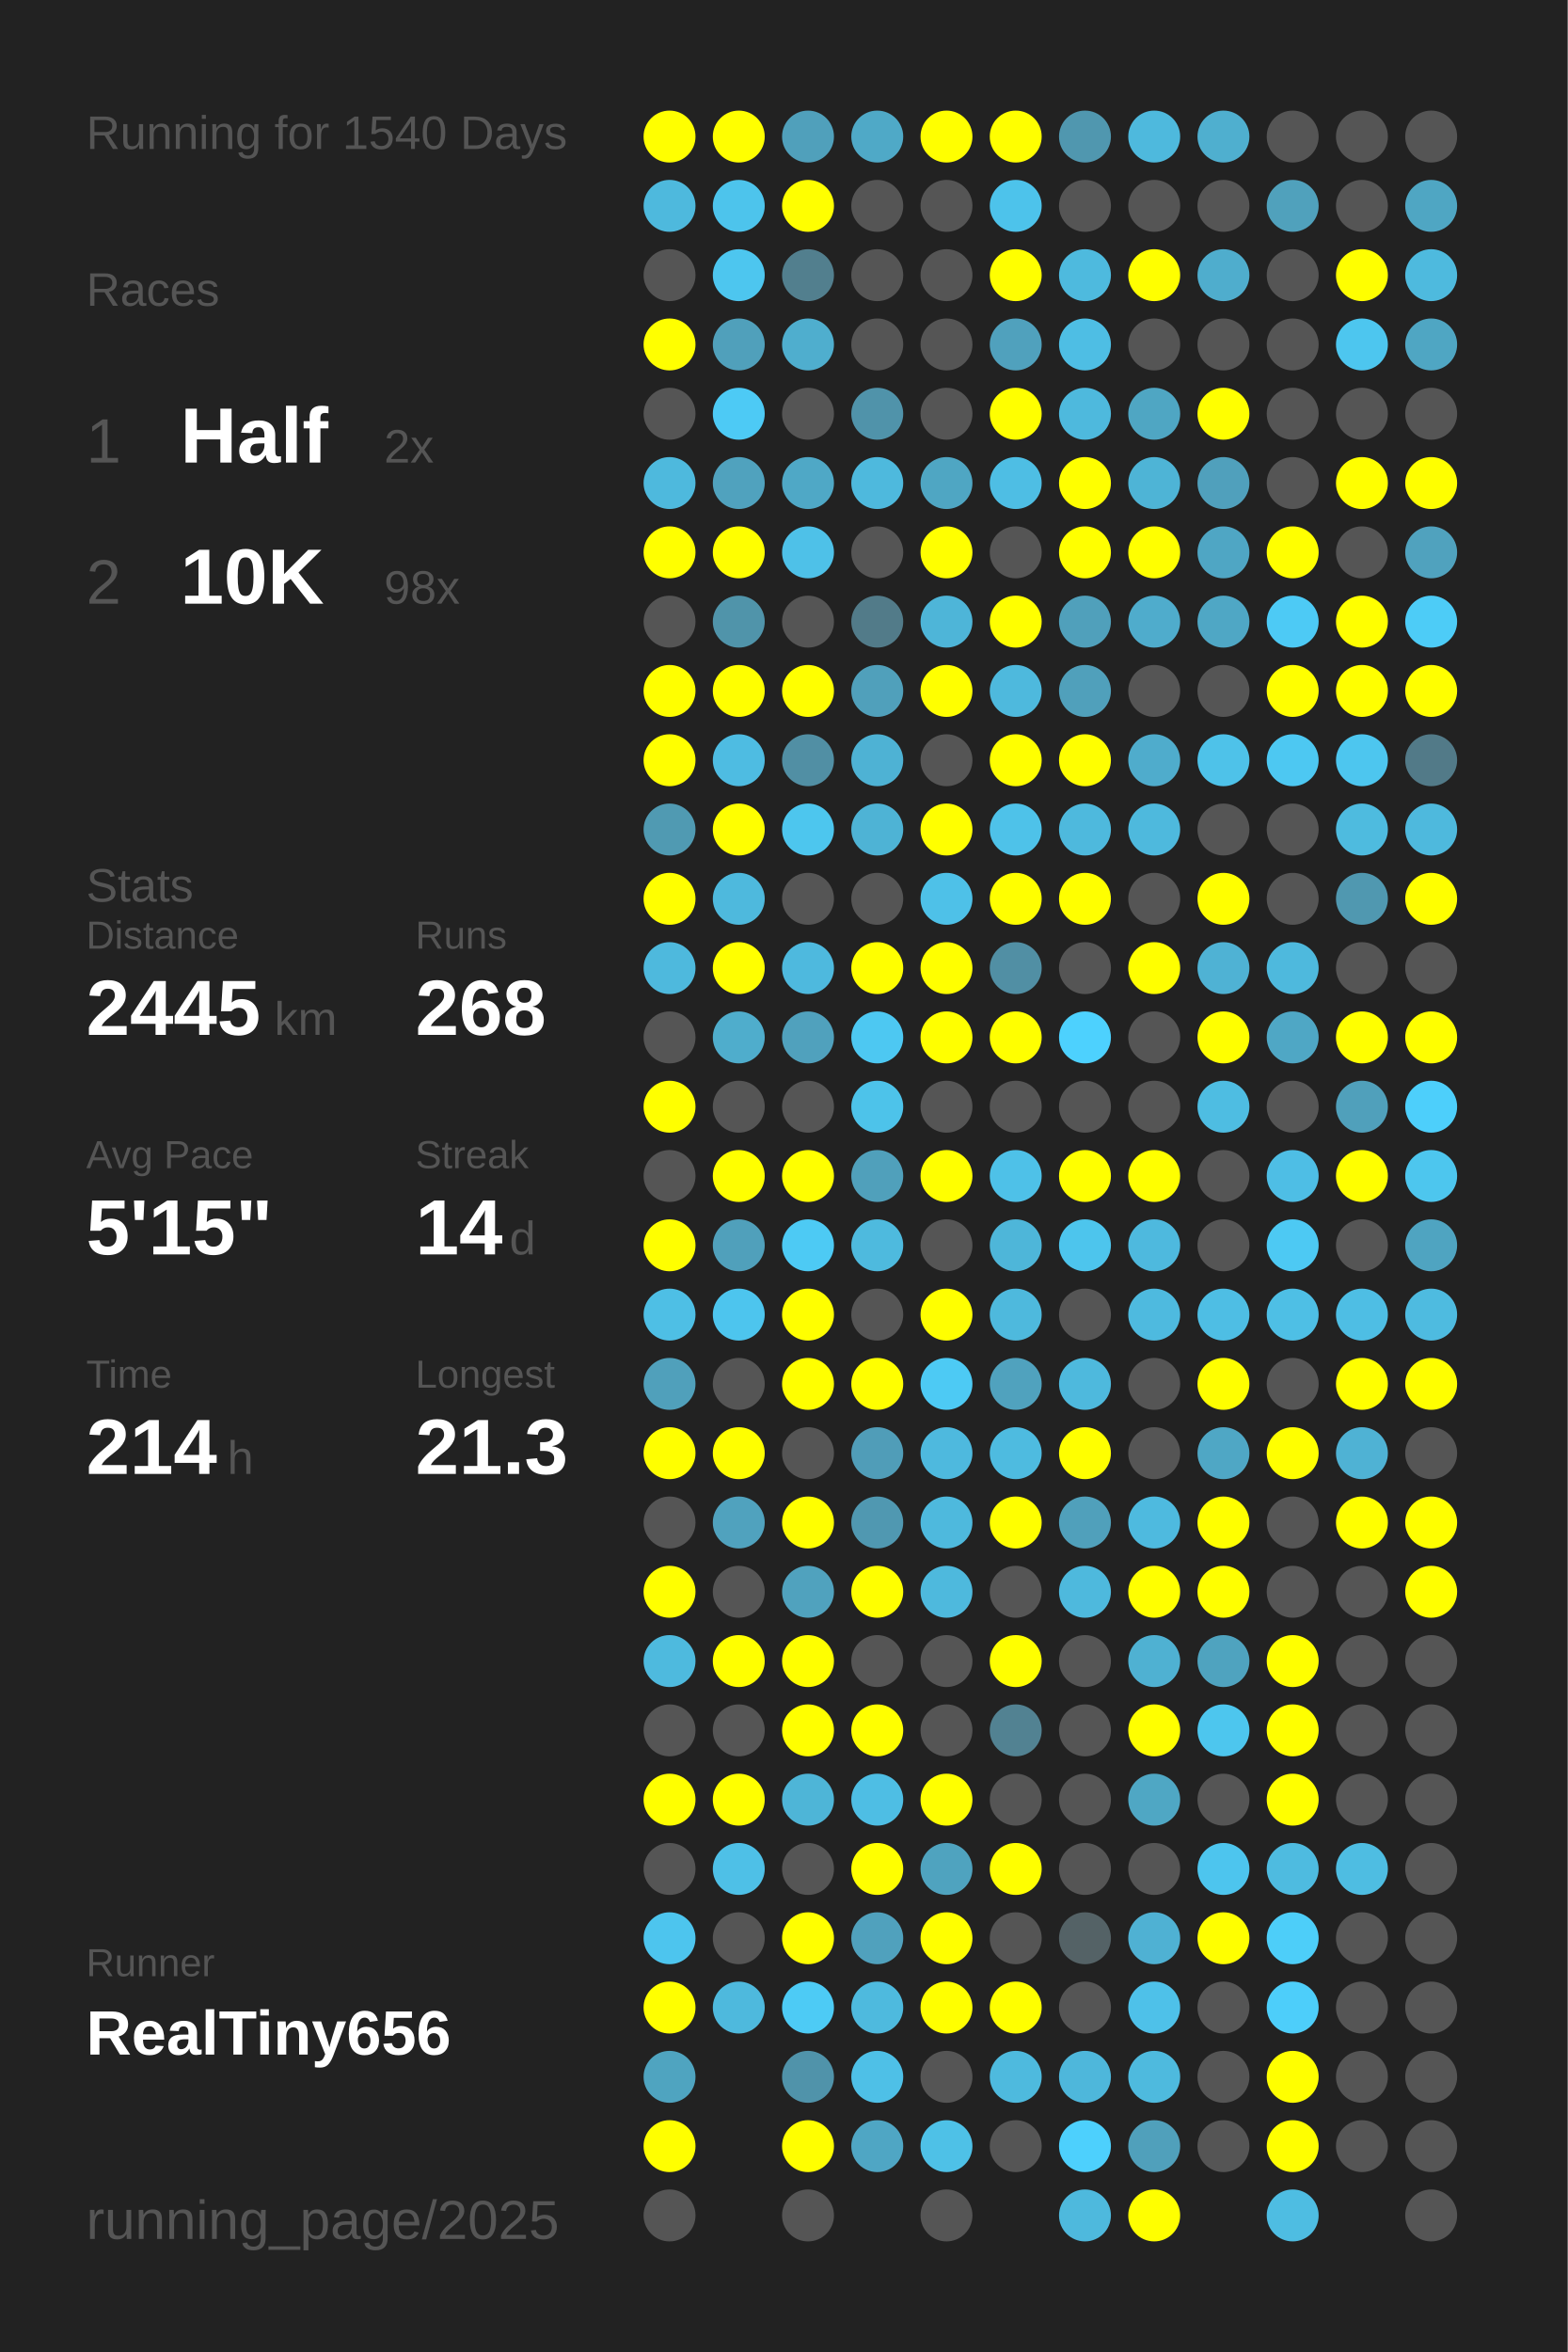
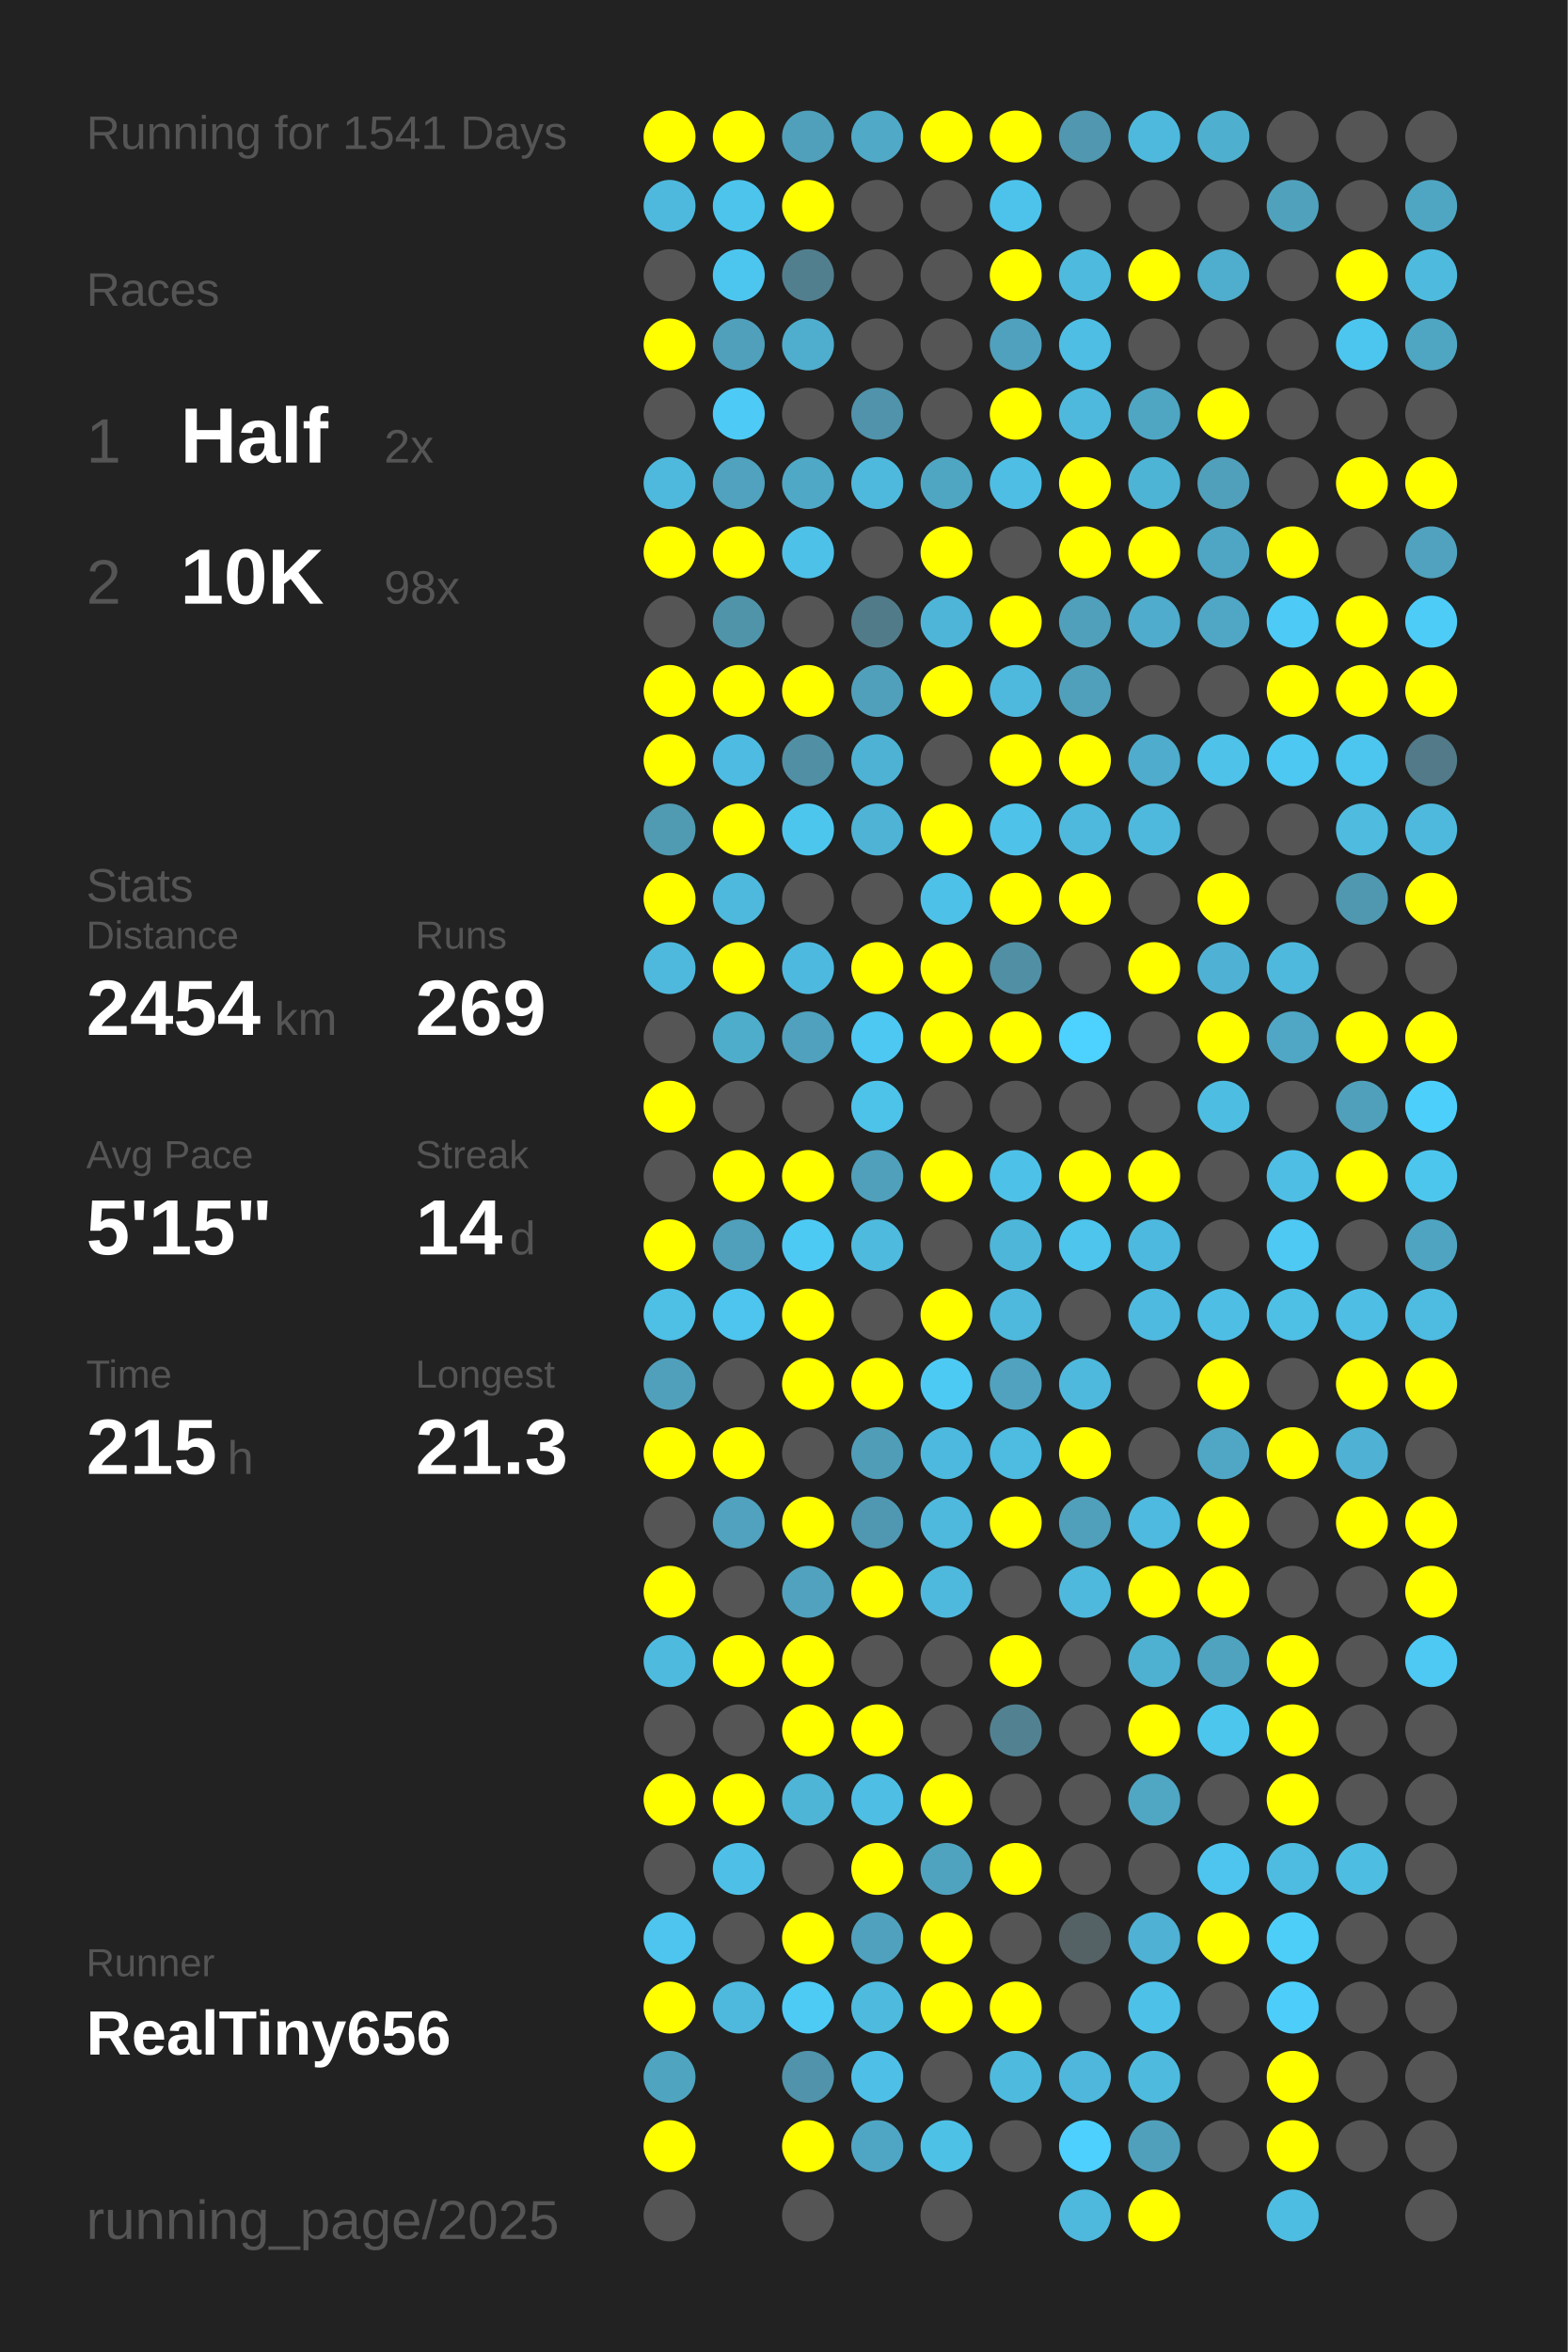
<svg xmlns="http://www.w3.org/2000/svg" baseProfile="full" height="300mm" version="1.1" viewBox="0,0,200,300" width="200mm">
  <defs />
  <rect fill="#222222" height="300" width="200" x="0" y="0" />
-   <text fill="#555555" style="font-size:6px; font-family:Arial;" x="11" y="19">Running for 1540 Days</text>
+   <text fill="#555555" style="font-size:6px; font-family:Arial;" x="11" y="19">Running for 1541 Days</text>
  <text fill="#555555" style="font-size:6px; font-family:Arial;" x="11" y="39">Races</text>
  <text fill="#555555" style="font-size:8px; font-family:Arial;" x="11" y="59">1</text>
  <text fill="#FFFFFF" style="font-size:10px; font-family:Arial; font-weight:bold;" x="23" y="59">Half</text>
  <text fill="#555555" style="font-size:6px; font-family:Arial;" x="49" y="59">2x</text>
  <text fill="#555555" style="font-size:8px; font-family:Arial;" x="11" y="77">2</text>
  <text fill="#FFFFFF" style="font-size:10px; font-family:Arial; font-weight:bold;" x="23" y="77">10K</text>
  <text fill="#555555" style="font-size:6px; font-family:Arial;" x="49" y="77">98x</text>
  <text fill="#555555" style="font-size:6px; font-family:Arial;" x="11" y="115">Stats</text>
  <text fill="#555555" style="font-size:5px; font-family:Arial;" x="11" y="121">Distance</text>
-   <text fill="#FFFFFF" style="font-size:10px; font-family:Arial; font-weight:bold;" x="11" y="132">2445</text>
+   <text fill="#FFFFFF" style="font-size:10px; font-family:Arial; font-weight:bold;" x="11" y="132">2454</text>
  <text fill="#555555" style="font-size:6px; font-family:Arial;" x="35" y="132">km</text>
  <text fill="#555555" style="font-size:5px; font-family:Arial;" x="53" y="121">Runs</text>
-   <text fill="#FFFFFF" style="font-size:10px; font-family:Arial; font-weight:bold;" x="53" y="132">268</text>
+   <text fill="#FFFFFF" style="font-size:10px; font-family:Arial; font-weight:bold;" x="53" y="132">269</text>
  <text fill="#555555" style="font-size:5px; font-family:Arial;" x="11" y="149">Avg Pace</text>
  <text fill="#FFFFFF" style="font-size:10px; font-family:Arial; font-weight:bold;" x="11" y="160">5'15"</text>
  <text fill="#555555" style="font-size:5px; font-family:Arial;" x="53" y="149">Streak</text>
  <text fill="#FFFFFF" style="font-size:10px; font-family:Arial; font-weight:bold;" x="53" y="160">14</text>
  <text fill="#555555" style="font-size:6px; font-family:Arial;" x="65" y="160">d</text>
  <text fill="#555555" style="font-size:5px; font-family:Arial;" x="11" y="177">Time</text>
-   <text fill="#FFFFFF" style="font-size:10px; font-family:Arial; font-weight:bold;" x="11" y="188">214</text>
+   <text fill="#FFFFFF" style="font-size:10px; font-family:Arial; font-weight:bold;" x="11" y="188">215</text>
  <text fill="#555555" style="font-size:6px; font-family:Arial;" x="29" y="188">h</text>
  <text fill="#555555" style="font-size:5px; font-family:Arial;" x="53" y="177">Longest</text>
  <text fill="#FFFFFF" style="font-size:10px; font-family:Arial; font-weight:bold;" x="53" y="188">21.3</text>
  <text fill="#555555" style="font-size:5px; font-family:Arial;" x="11" y="252.065">Runner</text>
  <text fill="#FFFFFF" style="font-size:8px; font-family:Arial; font-weight:bold;" x="11" y="262.065">RealTiny656</text>
  <text fill="#555555" style="font-size:7px; font-family:Arial;" x="11" y="285.581">running_page/2025</text>
  <circle cx="85.417" cy="17.419" fill="#FFFF00" r="3.312" />
  <circle cx="85.417" cy="26.258" fill="#4eb9dd" r="3.312" />
  <circle cx="85.417" cy="35.097" fill="#555555" r="3.312" />
  <circle cx="85.417" cy="43.935" fill="#FFFF00" r="3.312" />
  <circle cx="85.417" cy="52.774" fill="#555555" r="3.312" />
  <circle cx="85.417" cy="61.613" fill="#4eb9dd" r="3.312" />
  <circle cx="85.417" cy="70.452" fill="#FFFF00" r="3.312" />
  <circle cx="85.417" cy="79.29" fill="#555555" r="3.312" />
  <circle cx="85.417" cy="88.129" fill="#FFFF00" r="3.312" />
  <circle cx="85.417" cy="96.968" fill="#FFFF00" r="3.312" />
  <circle cx="85.417" cy="105.806" fill="#509ab2" r="3.312" />
  <circle cx="85.417" cy="114.645" fill="#FFFF00" r="3.312" />
  <circle cx="85.417" cy="123.484" fill="#4eb9dd" r="3.312" />
  <circle cx="85.417" cy="132.323" fill="#555555" r="3.312" />
  <circle cx="85.417" cy="141.161" fill="#FFFF00" r="3.312" />
  <circle cx="85.417" cy="150" fill="#555555" r="3.312" />
  <circle cx="85.417" cy="158.839" fill="#FFFF00" r="3.312" />
  <circle cx="85.417" cy="167.677" fill="#4ebfe5" r="3.312" />
  <circle cx="85.417" cy="176.516" fill="#50a0bb" r="3.312" />
  <circle cx="85.417" cy="185.355" fill="#FFFF00" r="3.312" />
  <circle cx="85.417" cy="194.194" fill="#555555" r="3.312" />
  <circle cx="85.417" cy="203.032" fill="#FFFF00" r="3.312" />
  <circle cx="85.417" cy="211.871" fill="#4ebade" r="3.312" />
  <circle cx="85.417" cy="220.71" fill="#555555" r="3.312" />
  <circle cx="85.417" cy="229.548" fill="#FFFF00" r="3.312" />
  <circle cx="85.417" cy="238.387" fill="#555555" r="3.312" />
  <circle cx="85.417" cy="247.226" fill="#4dc5ee" r="3.312" />
  <circle cx="85.417" cy="256.065" fill="#FFFF00" r="3.312" />
  <circle cx="85.417" cy="264.903" fill="#4fa4c0" r="3.312" />
  <circle cx="85.417" cy="273.742" fill="#FFFF00" r="3.312" />
  <circle cx="85.417" cy="282.581" fill="#555555" r="3.312" />
  <circle cx="94.25" cy="17.419" fill="#FFFF00" r="3.312" />
  <circle cx="94.25" cy="26.258" fill="#4dc4ec" r="3.312" />
  <circle cx="94.25" cy="35.097" fill="#4dc6ef" r="3.312" />
  <circle cx="94.25" cy="43.935" fill="#50a0bb" r="3.312" />
  <circle cx="94.25" cy="52.774" fill="#4dcaf5" r="3.312" />
  <circle cx="94.25" cy="61.613" fill="#50a2be" r="3.312" />
  <circle cx="94.25" cy="70.452" fill="#FFFF00" r="3.312" />
  <circle cx="94.25" cy="79.29" fill="#5094aa" r="3.312" />
  <circle cx="94.25" cy="88.129" fill="#FFFF00" r="3.312" />
  <circle cx="94.25" cy="96.968" fill="#4ebce2" r="3.312" />
  <circle cx="94.25" cy="105.806" fill="#FFFF00" r="3.312" />
  <circle cx="94.25" cy="114.645" fill="#4eb9dd" r="3.312" />
  <circle cx="94.25" cy="123.484" fill="#FFFF00" r="3.312" />
  <circle cx="94.25" cy="132.323" fill="#4fadcc" r="3.312" />
  <circle cx="94.25" cy="141.161" fill="#555555" r="3.312" />
  <circle cx="94.25" cy="150" fill="#FFFF00" r="3.312" />
  <circle cx="94.25" cy="158.839" fill="#50a0bb" r="3.312" />
  <circle cx="94.25" cy="167.677" fill="#4dc5ee" r="3.312" />
  <circle cx="94.25" cy="176.516" fill="#555555" r="3.312" />
  <circle cx="94.25" cy="185.355" fill="#FFFF00" r="3.312" />
  <circle cx="94.25" cy="194.194" fill="#50a2be" r="3.312" />
  <circle cx="94.25" cy="203.032" fill="#555555" r="3.312" />
  <circle cx="94.25" cy="211.871" fill="#FFFF00" r="3.312" />
  <circle cx="94.25" cy="220.71" fill="#555555" r="3.312" />
  <circle cx="94.25" cy="229.548" fill="#FFFF00" r="3.312" />
  <circle cx="94.25" cy="238.387" fill="#4ec0e7" r="3.312" />
  <circle cx="94.25" cy="247.226" fill="#555555" r="3.312" />
  <circle cx="94.25" cy="256.065" fill="#4eb9dd" r="3.312" />
  <circle cx="103.083" cy="17.419" fill="#50a0bb" r="3.312" />
  <circle cx="103.083" cy="26.258" fill="#FFFF00" r="3.312" />
  <circle cx="103.083" cy="35.097" fill="#527f8e" r="3.312" />
  <circle cx="103.083" cy="43.935" fill="#4faece" r="3.312" />
  <circle cx="103.083" cy="52.774" fill="#555555" r="3.312" />
  <circle cx="103.083" cy="61.613" fill="#4fa8c6" r="3.312" />
  <circle cx="103.083" cy="70.452" fill="#4ec1e8" r="3.312" />
  <circle cx="103.083" cy="79.29" fill="#555555" r="3.312" />
  <circle cx="103.083" cy="88.129" fill="#FFFF00" r="3.312" />
  <circle cx="103.083" cy="96.968" fill="#518fa4" r="3.312" />
  <circle cx="103.083" cy="105.806" fill="#4dc6ee" r="3.312" />
  <circle cx="103.083" cy="114.645" fill="#555555" r="3.312" />
  <circle cx="103.083" cy="123.484" fill="#4eb9de" r="3.312" />
  <circle cx="103.083" cy="132.323" fill="#50a1bd" r="3.312" />
  <circle cx="103.083" cy="141.161" fill="#555555" r="3.312" />
  <circle cx="103.083" cy="150" fill="#FFFF00" r="3.312" />
  <circle cx="103.083" cy="158.839" fill="#4dcaf4" r="3.312" />
  <circle cx="103.083" cy="167.677" fill="#FFFF00" r="3.312" />
  <circle cx="103.083" cy="176.516" fill="#FFFF00" r="3.312" />
  <circle cx="103.083" cy="185.355" fill="#555555" r="3.312" />
  <circle cx="103.083" cy="194.194" fill="#FFFF00" r="3.312" />
  <circle cx="103.083" cy="203.032" fill="#50a2be" r="3.312" />
  <circle cx="103.083" cy="211.871" fill="#FFFF00" r="3.312" />
  <circle cx="103.083" cy="220.71" fill="#FFFF00" r="3.312" />
  <circle cx="103.083" cy="229.548" fill="#4eb5d7" r="3.312" />
  <circle cx="103.083" cy="238.387" fill="#555555" r="3.312" />
  <circle cx="103.083" cy="247.226" fill="#FFFF00" r="3.312" />
  <circle cx="103.083" cy="256.065" fill="#4dcbf5" r="3.312" />
  <circle cx="103.083" cy="264.903" fill="#5093aa" r="3.312" />
  <circle cx="103.083" cy="273.742" fill="#FFFF00" r="3.312" />
  <circle cx="103.083" cy="282.581" fill="#555555" r="3.312" />
  <circle cx="111.917" cy="17.419" fill="#4fa9c7" r="3.312" />
  <circle cx="111.917" cy="26.258" fill="#555555" r="3.312" />
  <circle cx="111.917" cy="35.097" fill="#555555" r="3.312" />
  <circle cx="111.917" cy="43.935" fill="#555555" r="3.312" />
  <circle cx="111.917" cy="52.774" fill="#5093aa" r="3.312" />
  <circle cx="111.917" cy="61.613" fill="#4eb9dd" r="3.312" />
  <circle cx="111.917" cy="70.452" fill="#555555" r="3.312" />
  <circle cx="111.917" cy="79.29" fill="#527b89" r="3.312" />
  <circle cx="111.917" cy="88.129" fill="#50a0bb" r="3.312" />
  <circle cx="111.917" cy="96.968" fill="#4eb2d4" r="3.312" />
  <circle cx="111.917" cy="105.806" fill="#4eb3d5" r="3.312" />
  <circle cx="111.917" cy="114.645" fill="#555555" r="3.312" />
  <circle cx="111.917" cy="123.484" fill="#FFFF00" r="3.312" />
  <circle cx="111.917" cy="132.323" fill="#4dc8f2" r="3.312" />
  <circle cx="111.917" cy="141.161" fill="#4dc3ea" r="3.312" />
  <circle cx="111.917" cy="150" fill="#50a0bb" r="3.312" />
  <circle cx="111.917" cy="158.839" fill="#4ebade" r="3.312" />
  <circle cx="111.917" cy="167.677" fill="#555555" r="3.312" />
  <circle cx="111.917" cy="176.516" fill="#FFFF00" r="3.312" />
  <circle cx="111.917" cy="185.355" fill="#509db8" r="3.312" />
  <circle cx="111.917" cy="194.194" fill="#5098b1" r="3.312" />
  <circle cx="111.917" cy="203.032" fill="#FFFF00" r="3.312" />
  <circle cx="111.917" cy="211.871" fill="#555555" r="3.312" />
  <circle cx="111.917" cy="220.71" fill="#FFFF00" r="3.312" />
  <circle cx="111.917" cy="229.548" fill="#4ebee4" r="3.312" />
  <circle cx="111.917" cy="238.387" fill="#FFFF00" r="3.312" />
  <circle cx="111.917" cy="247.226" fill="#50a1bd" r="3.312" />
  <circle cx="111.917" cy="256.065" fill="#4ebade" r="3.312" />
  <circle cx="111.917" cy="264.903" fill="#4ec0e7" r="3.312" />
  <circle cx="111.917" cy="273.742" fill="#4fa6c4" r="3.312" />
  <circle cx="120.75" cy="17.419" fill="#FFFF00" r="3.312" />
  <circle cx="120.75" cy="26.258" fill="#555555" r="3.312" />
  <circle cx="120.75" cy="35.097" fill="#555555" r="3.312" />
  <circle cx="120.75" cy="43.935" fill="#555555" r="3.312" />
  <circle cx="120.75" cy="52.774" fill="#555555" r="3.312" />
  <circle cx="120.75" cy="61.613" fill="#4fa6c3" r="3.312" />
  <circle cx="120.75" cy="70.452" fill="#FFFF00" r="3.312" />
  <circle cx="120.75" cy="79.29" fill="#4eb5d8" r="3.312" />
  <circle cx="120.75" cy="88.129" fill="#FFFF00" r="3.312" />
  <circle cx="120.75" cy="96.968" fill="#555555" r="3.312" />
  <circle cx="120.75" cy="105.806" fill="#FFFF00" r="3.312" />
  <circle cx="120.75" cy="114.645" fill="#4ec1e8" r="3.312" />
  <circle cx="120.75" cy="123.484" fill="#FFFF00" r="3.312" />
  <circle cx="120.75" cy="132.323" fill="#FFFF00" r="3.312" />
  <circle cx="120.75" cy="141.161" fill="#555555" r="3.312" />
  <circle cx="120.75" cy="150" fill="#FFFF00" r="3.312" />
  <circle cx="120.75" cy="158.839" fill="#555555" r="3.312" />
  <circle cx="120.75" cy="167.677" fill="#FFFF00" r="3.312" />
  <circle cx="120.75" cy="176.516" fill="#4dcaf4" r="3.312" />
  <circle cx="120.75" cy="185.355" fill="#4eb9de" r="3.312" />
  <circle cx="120.75" cy="194.194" fill="#4eb9dd" r="3.312" />
  <circle cx="120.75" cy="203.032" fill="#4eb9dd" r="3.312" />
  <circle cx="120.75" cy="211.871" fill="#555555" r="3.312" />
  <circle cx="120.75" cy="220.71" fill="#555555" r="3.312" />
  <circle cx="120.75" cy="229.548" fill="#FFFF00" r="3.312" />
  <circle cx="120.75" cy="238.387" fill="#4fa3bf" r="3.312" />
  <circle cx="120.75" cy="247.226" fill="#FFFF00" r="3.312" />
  <circle cx="120.75" cy="256.065" fill="#FFFF00" r="3.312" />
  <circle cx="120.75" cy="264.903" fill="#555555" r="3.312" />
  <circle cx="120.75" cy="273.742" fill="#4ec1e7" r="3.312" />
  <circle cx="120.75" cy="282.581" fill="#555555" r="3.312" />
  <circle cx="129.583" cy="17.419" fill="#FFFF00" r="3.312" />
  <circle cx="129.583" cy="26.258" fill="#4dc3eb" r="3.312" />
  <circle cx="129.583" cy="35.097" fill="#FFFF00" r="3.312" />
  <circle cx="129.583" cy="43.935" fill="#50a1bd" r="3.312" />
  <circle cx="129.583" cy="52.774" fill="#FFFF00" r="3.312" />
  <circle cx="129.583" cy="61.613" fill="#4ebee4" r="3.312" />
  <circle cx="129.583" cy="70.452" fill="#555555" r="3.312" />
  <circle cx="129.583" cy="79.29" fill="#FFFF00" r="3.312" />
  <circle cx="129.583" cy="88.129" fill="#4eb9dd" r="3.312" />
  <circle cx="129.583" cy="96.968" fill="#FFFF00" r="3.312" />
  <circle cx="129.583" cy="105.806" fill="#4ec2e9" r="3.312" />
  <circle cx="129.583" cy="114.645" fill="#FFFF00" r="3.312" />
  <circle cx="129.583" cy="123.484" fill="#518fa4" r="3.312" />
  <circle cx="129.583" cy="132.323" fill="#FFFF00" r="3.312" />
  <circle cx="129.583" cy="141.161" fill="#555555" r="3.312" />
  <circle cx="129.583" cy="150" fill="#4ec1e8" r="3.312" />
  <circle cx="129.583" cy="158.839" fill="#4eb6d9" r="3.312" />
  <circle cx="129.583" cy="167.677" fill="#4eb9dd" r="3.312" />
  <circle cx="129.583" cy="176.516" fill="#50a2be" r="3.312" />
  <circle cx="129.583" cy="185.355" fill="#4ebbe0" r="3.312" />
  <circle cx="129.583" cy="194.194" fill="#FFFF00" r="3.312" />
  <circle cx="129.583" cy="203.032" fill="#555555" r="3.312" />
  <circle cx="129.583" cy="211.871" fill="#FFFF00" r="3.312" />
  <circle cx="129.583" cy="220.71" fill="#528292" r="3.312" />
  <circle cx="129.583" cy="229.548" fill="#555555" r="3.312" />
  <circle cx="129.583" cy="238.387" fill="#FFFF00" r="3.312" />
  <circle cx="129.583" cy="247.226" fill="#555555" r="3.312" />
  <circle cx="129.583" cy="256.065" fill="#FFFF00" r="3.312" />
  <circle cx="129.583" cy="264.903" fill="#4ebade" r="3.312" />
  <circle cx="129.583" cy="273.742" fill="#555555" r="3.312" />
  <circle cx="138.417" cy="17.419" fill="#5097af" r="3.312" />
  <circle cx="138.417" cy="26.258" fill="#555555" r="3.312" />
  <circle cx="138.417" cy="35.097" fill="#4ebade" r="3.312" />
  <circle cx="138.417" cy="43.935" fill="#4ebee4" r="3.312" />
  <circle cx="138.417" cy="52.774" fill="#4eb9dd" r="3.312" />
  <circle cx="138.417" cy="61.613" fill="#FFFF00" r="3.312" />
  <circle cx="138.417" cy="70.452" fill="#FFFF00" r="3.312" />
  <circle cx="138.417" cy="79.29" fill="#50a0bb" r="3.312" />
  <circle cx="138.417" cy="88.129" fill="#50a0bb" r="3.312" />
  <circle cx="138.417" cy="96.968" fill="#FFFF00" r="3.312" />
  <circle cx="138.417" cy="105.806" fill="#4eb9dd" r="3.312" />
  <circle cx="138.417" cy="114.645" fill="#FFFF00" r="3.312" />
  <circle cx="138.417" cy="123.484" fill="#555555" r="3.312" />
  <circle cx="138.417" cy="132.323" fill="#4dd1fe" r="3.312" />
  <circle cx="138.417" cy="141.161" fill="#555555" r="3.312" />
  <circle cx="138.417" cy="150" fill="#FFFF00" r="3.312" />
  <circle cx="138.417" cy="158.839" fill="#4dc5ed" r="3.312" />
  <circle cx="138.417" cy="167.677" fill="#555555" r="3.312" />
  <circle cx="138.417" cy="176.516" fill="#4eb9dd" r="3.312" />
  <circle cx="138.417" cy="185.355" fill="#FFFF00" r="3.312" />
  <circle cx="138.417" cy="194.194" fill="#50a0bb" r="3.312" />
  <circle cx="138.417" cy="203.032" fill="#4eb9dd" r="3.312" />
  <circle cx="138.417" cy="211.871" fill="#555555" r="3.312" />
  <circle cx="138.417" cy="220.71" fill="#555555" r="3.312" />
  <circle cx="138.417" cy="229.548" fill="#555555" r="3.312" />
  <circle cx="138.417" cy="238.387" fill="#555555" r="3.312" />
  <circle cx="138.417" cy="247.226" fill="#546266" r="3.312" />
  <circle cx="138.417" cy="256.065" fill="#555555" r="3.312" />
  <circle cx="138.417" cy="264.903" fill="#4eb7db" r="3.312" />
  <circle cx="138.417" cy="273.742" fill="#4dd0fd" r="3.312" />
  <circle cx="138.417" cy="282.581" fill="#4eb9dd" r="3.312" />
  <circle cx="147.25" cy="17.419" fill="#4eb9dd" r="3.312" />
  <circle cx="147.25" cy="26.258" fill="#555555" r="3.312" />
  <circle cx="147.25" cy="35.097" fill="#FFFF00" r="3.312" />
  <circle cx="147.25" cy="43.935" fill="#555555" r="3.312" />
  <circle cx="147.25" cy="52.774" fill="#4fa6c3" r="3.312" />
  <circle cx="147.25" cy="61.613" fill="#4eb4d6" r="3.312" />
  <circle cx="147.25" cy="70.452" fill="#FFFF00" r="3.312" />
  <circle cx="147.25" cy="79.29" fill="#4faccc" r="3.312" />
  <circle cx="147.25" cy="88.129" fill="#555555" r="3.312" />
  <circle cx="147.25" cy="96.968" fill="#4faccc" r="3.312" />
  <circle cx="147.25" cy="105.806" fill="#4eb9dd" r="3.312" />
  <circle cx="147.25" cy="114.645" fill="#555555" r="3.312" />
  <circle cx="147.25" cy="123.484" fill="#FFFF00" r="3.312" />
  <circle cx="147.25" cy="132.323" fill="#555555" r="3.312" />
  <circle cx="147.25" cy="141.161" fill="#555555" r="3.312" />
  <circle cx="147.25" cy="150" fill="#FFFF00" r="3.312" />
  <circle cx="147.25" cy="158.839" fill="#4eb9de" r="3.312" />
  <circle cx="147.25" cy="167.677" fill="#4ebadf" r="3.312" />
  <circle cx="147.25" cy="176.516" fill="#555555" r="3.312" />
  <circle cx="147.25" cy="185.355" fill="#555555" r="3.312" />
  <circle cx="147.25" cy="194.194" fill="#4ebadf" r="3.312" />
  <circle cx="147.25" cy="203.032" fill="#FFFF00" r="3.312" />
  <circle cx="147.25" cy="211.871" fill="#4fb1d2" r="3.312" />
  <circle cx="147.25" cy="220.71" fill="#FFFF00" r="3.312" />
  <circle cx="147.25" cy="229.548" fill="#4fa7c4" r="3.312" />
  <circle cx="147.25" cy="238.387" fill="#555555" r="3.312" />
  <circle cx="147.25" cy="247.226" fill="#4fb1d3" r="3.312" />
  <circle cx="147.25" cy="256.065" fill="#4ec1e9" r="3.312" />
  <circle cx="147.25" cy="264.903" fill="#4ebade" r="3.312" />
  <circle cx="147.25" cy="273.742" fill="#50a0bb" r="3.312" />
  <circle cx="147.25" cy="282.581" fill="#FFFF00" r="3.312" />
  <circle cx="156.083" cy="17.419" fill="#4fafcf" r="3.312" />
  <circle cx="156.083" cy="26.258" fill="#555555" r="3.312" />
  <circle cx="156.083" cy="35.097" fill="#4fadcd" r="3.312" />
  <circle cx="156.083" cy="43.935" fill="#555555" r="3.312" />
  <circle cx="156.083" cy="52.774" fill="#FFFF00" r="3.312" />
  <circle cx="156.083" cy="61.613" fill="#50a0bc" r="3.312" />
  <circle cx="156.083" cy="70.452" fill="#4fa6c4" r="3.312" />
  <circle cx="156.083" cy="79.29" fill="#4fa7c5" r="3.312" />
  <circle cx="156.083" cy="88.129" fill="#555555" r="3.312" />
  <circle cx="156.083" cy="96.968" fill="#4ec2e9" r="3.312" />
  <circle cx="156.083" cy="105.806" fill="#555555" r="3.312" />
  <circle cx="156.083" cy="114.645" fill="#FFFF00" r="3.312" />
  <circle cx="156.083" cy="123.484" fill="#4fb2d4" r="3.312" />
  <circle cx="156.083" cy="132.323" fill="#FFFF00" r="3.312" />
  <circle cx="156.083" cy="141.161" fill="#4ebde2" r="3.312" />
  <circle cx="156.083" cy="150" fill="#555555" r="3.312" />
  <circle cx="156.083" cy="158.839" fill="#555555" r="3.312" />
  <circle cx="156.083" cy="167.677" fill="#4ebee4" r="3.312" />
  <circle cx="156.083" cy="176.516" fill="#FFFF00" r="3.312" />
  <circle cx="156.083" cy="185.355" fill="#4fa7c5" r="3.312" />
  <circle cx="156.083" cy="194.194" fill="#FFFF00" r="3.312" />
  <circle cx="156.083" cy="203.032" fill="#FFFF00" r="3.312" />
  <circle cx="156.083" cy="211.871" fill="#4fa3bf" r="3.312" />
  <circle cx="156.083" cy="220.71" fill="#4dc6ee" r="3.312" />
  <circle cx="156.083" cy="229.548" fill="#555555" r="3.312" />
  <circle cx="156.083" cy="238.387" fill="#4dc5ee" r="3.312" />
  <circle cx="156.083" cy="247.226" fill="#FFFF00" r="3.312" />
  <circle cx="156.083" cy="256.065" fill="#555555" r="3.312" />
  <circle cx="156.083" cy="264.903" fill="#555555" r="3.312" />
  <circle cx="156.083" cy="273.742" fill="#555555" r="3.312" />
  <circle cx="164.917" cy="17.419" fill="#555555" r="3.312" />
  <circle cx="164.917" cy="26.258" fill="#50a1bc" r="3.312" />
  <circle cx="164.917" cy="35.097" fill="#555555" r="3.312" />
  <circle cx="164.917" cy="43.935" fill="#555555" r="3.312" />
  <circle cx="164.917" cy="52.774" fill="#555555" r="3.312" />
  <circle cx="164.917" cy="61.613" fill="#555555" r="3.312" />
  <circle cx="164.917" cy="70.452" fill="#FFFF00" r="3.312" />
  <circle cx="164.917" cy="79.29" fill="#4dcaf5" r="3.312" />
  <circle cx="164.917" cy="88.129" fill="#FFFF00" r="3.312" />
  <circle cx="164.917" cy="96.968" fill="#4dc8f2" r="3.312" />
  <circle cx="164.917" cy="105.806" fill="#555555" r="3.312" />
  <circle cx="164.917" cy="114.645" fill="#555555" r="3.312" />
  <circle cx="164.917" cy="123.484" fill="#4eb9dd" r="3.312" />
  <circle cx="164.917" cy="132.323" fill="#4fa7c5" r="3.312" />
  <circle cx="164.917" cy="141.161" fill="#555555" r="3.312" />
  <circle cx="164.917" cy="150" fill="#4ebee5" r="3.312" />
  <circle cx="164.917" cy="158.839" fill="#4dc9f3" r="3.312" />
  <circle cx="164.917" cy="167.677" fill="#4ebfe5" r="3.312" />
  <circle cx="164.917" cy="176.516" fill="#555555" r="3.312" />
  <circle cx="164.917" cy="185.355" fill="#FFFF00" r="3.312" />
  <circle cx="164.917" cy="194.194" fill="#555555" r="3.312" />
  <circle cx="164.917" cy="203.032" fill="#555555" r="3.312" />
  <circle cx="164.917" cy="211.871" fill="#FFFF00" r="3.312" />
  <circle cx="164.917" cy="220.71" fill="#FFFF00" r="3.312" />
  <circle cx="164.917" cy="229.548" fill="#FFFF00" r="3.312" />
  <circle cx="164.917" cy="238.387" fill="#4ebbe0" r="3.312" />
  <circle cx="164.917" cy="247.226" fill="#4dcef9" r="3.312" />
  <circle cx="164.917" cy="256.065" fill="#4dcefa" r="3.312" />
  <circle cx="164.917" cy="264.903" fill="#FFFF00" r="3.312" />
  <circle cx="164.917" cy="273.742" fill="#FFFF00" r="3.312" />
  <circle cx="164.917" cy="282.581" fill="#4ebde2" r="3.312" />
  <circle cx="173.75" cy="17.419" fill="#555555" r="3.312" />
  <circle cx="173.75" cy="26.258" fill="#555555" r="3.312" />
  <circle cx="173.75" cy="35.097" fill="#FFFF00" r="3.312" />
  <circle cx="173.75" cy="43.935" fill="#4dc6ef" r="3.312" />
  <circle cx="173.75" cy="52.774" fill="#555555" r="3.312" />
  <circle cx="173.75" cy="61.613" fill="#FFFF00" r="3.312" />
  <circle cx="173.75" cy="70.452" fill="#555555" r="3.312" />
  <circle cx="173.75" cy="79.29" fill="#FFFF00" r="3.312" />
  <circle cx="173.75" cy="88.129" fill="#FFFF00" r="3.312" />
  <circle cx="173.75" cy="96.968" fill="#4dc6ef" r="3.312" />
  <circle cx="173.75" cy="105.806" fill="#4ebbdf" r="3.312" />
  <circle cx="173.75" cy="114.645" fill="#5098b0" r="3.312" />
  <circle cx="173.75" cy="123.484" fill="#555555" r="3.312" />
  <circle cx="173.75" cy="132.323" fill="#FFFF00" r="3.312" />
  <circle cx="173.75" cy="141.161" fill="#50a0bb" r="3.312" />
  <circle cx="173.75" cy="150" fill="#FFFF00" r="3.312" />
  <circle cx="173.75" cy="158.839" fill="#555555" r="3.312" />
  <circle cx="173.75" cy="167.677" fill="#4ebee4" r="3.312" />
  <circle cx="173.75" cy="176.516" fill="#FFFF00" r="3.312" />
  <circle cx="173.75" cy="185.355" fill="#4fb2d4" r="3.312" />
  <circle cx="173.75" cy="194.194" fill="#FFFF00" r="3.312" />
  <circle cx="173.75" cy="203.032" fill="#555555" r="3.312" />
  <circle cx="173.75" cy="211.871" fill="#555555" r="3.312" />
  <circle cx="173.75" cy="220.71" fill="#555555" r="3.312" />
  <circle cx="173.75" cy="229.548" fill="#555555" r="3.312" />
  <circle cx="173.75" cy="238.387" fill="#4ebde2" r="3.312" />
  <circle cx="173.75" cy="247.226" fill="#555555" r="3.312" />
  <circle cx="173.75" cy="256.065" fill="#555555" r="3.312" />
  <circle cx="173.75" cy="264.903" fill="#555555" r="3.312" />
  <circle cx="173.75" cy="273.742" fill="#555555" r="3.312" />
  <circle cx="182.583" cy="17.419" fill="#555555" r="3.312" />
  <circle cx="182.583" cy="26.258" fill="#4fa6c3" r="3.312" />
  <circle cx="182.583" cy="35.097" fill="#4ebade" r="3.312" />
  <circle cx="182.583" cy="43.935" fill="#4fa6c3" r="3.312" />
  <circle cx="182.583" cy="52.774" fill="#555555" r="3.312" />
  <circle cx="182.583" cy="61.613" fill="#FFFF00" r="3.312" />
  <circle cx="182.583" cy="70.452" fill="#50a2be" r="3.312" />
  <circle cx="182.583" cy="79.29" fill="#4dccf7" r="3.312" />
  <circle cx="182.583" cy="88.129" fill="#FFFF00" r="3.312" />
  <circle cx="182.583" cy="96.968" fill="#527a88" r="3.312" />
  <circle cx="182.583" cy="105.806" fill="#4eb9dd" r="3.312" />
  <circle cx="182.583" cy="114.645" fill="#FFFF00" r="3.312" />
  <circle cx="182.583" cy="123.484" fill="#555555" r="3.312" />
  <circle cx="182.583" cy="132.323" fill="#FFFF00" r="3.312" />
  <circle cx="182.583" cy="141.161" fill="#4dcffb" r="3.312" />
  <circle cx="182.583" cy="150" fill="#4dc6ee" r="3.312" />
  <circle cx="182.583" cy="158.839" fill="#4fa4c1" r="3.312" />
  <circle cx="182.583" cy="167.677" fill="#4ebbe0" r="3.312" />
  <circle cx="182.583" cy="176.516" fill="#FFFF00" r="3.312" />
  <circle cx="182.583" cy="185.355" fill="#555555" r="3.312" />
  <circle cx="182.583" cy="194.194" fill="#FFFF00" r="3.312" />
  <circle cx="182.583" cy="203.032" fill="#FFFF00" r="3.312" />
-   <circle cx="182.583" cy="211.871" fill="#555555" r="3.312" />
+   <circle cx="182.583" cy="211.871" fill="#4dc9f3" r="3.312" />
  <circle cx="182.583" cy="220.71" fill="#555555" r="3.312" />
  <circle cx="182.583" cy="229.548" fill="#555555" r="3.312" />
  <circle cx="182.583" cy="238.387" fill="#555555" r="3.312" />
  <circle cx="182.583" cy="247.226" fill="#555555" r="3.312" />
  <circle cx="182.583" cy="256.065" fill="#555555" r="3.312" />
  <circle cx="182.583" cy="264.903" fill="#555555" r="3.312" />
  <circle cx="182.583" cy="273.742" fill="#555555" r="3.312" />
  <circle cx="182.583" cy="282.581" fill="#555555" r="3.312" />
</svg>
